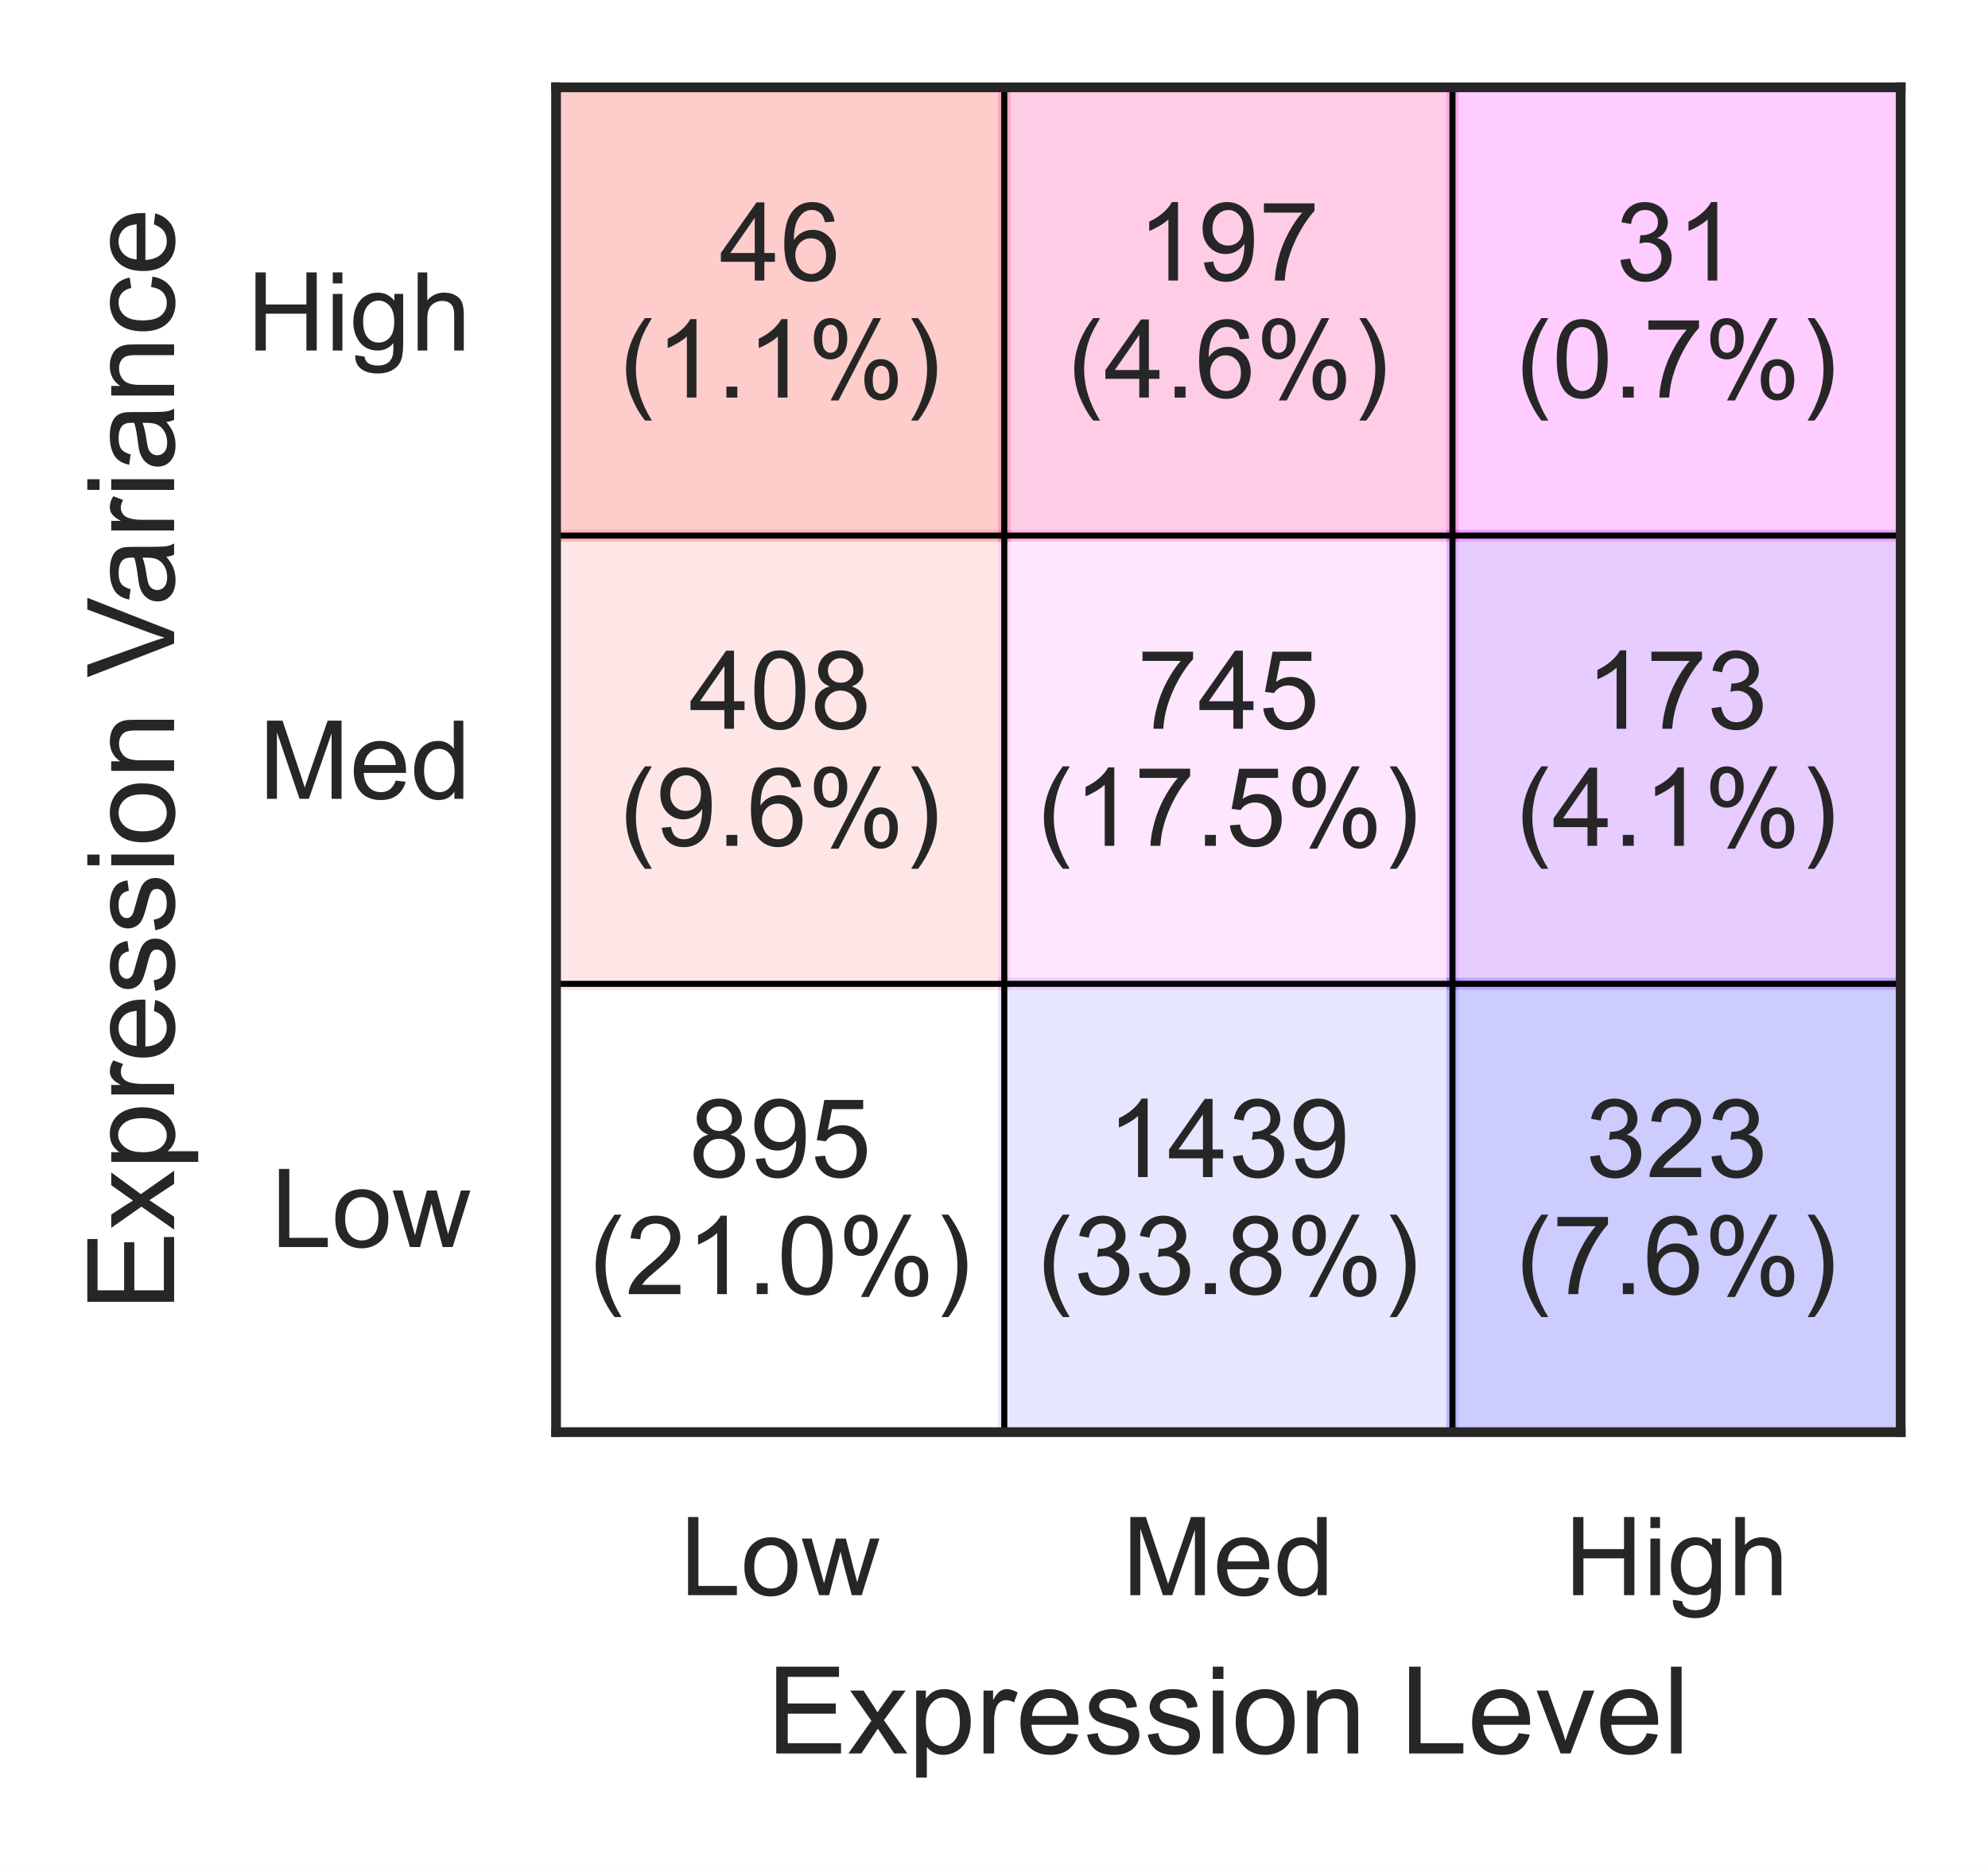
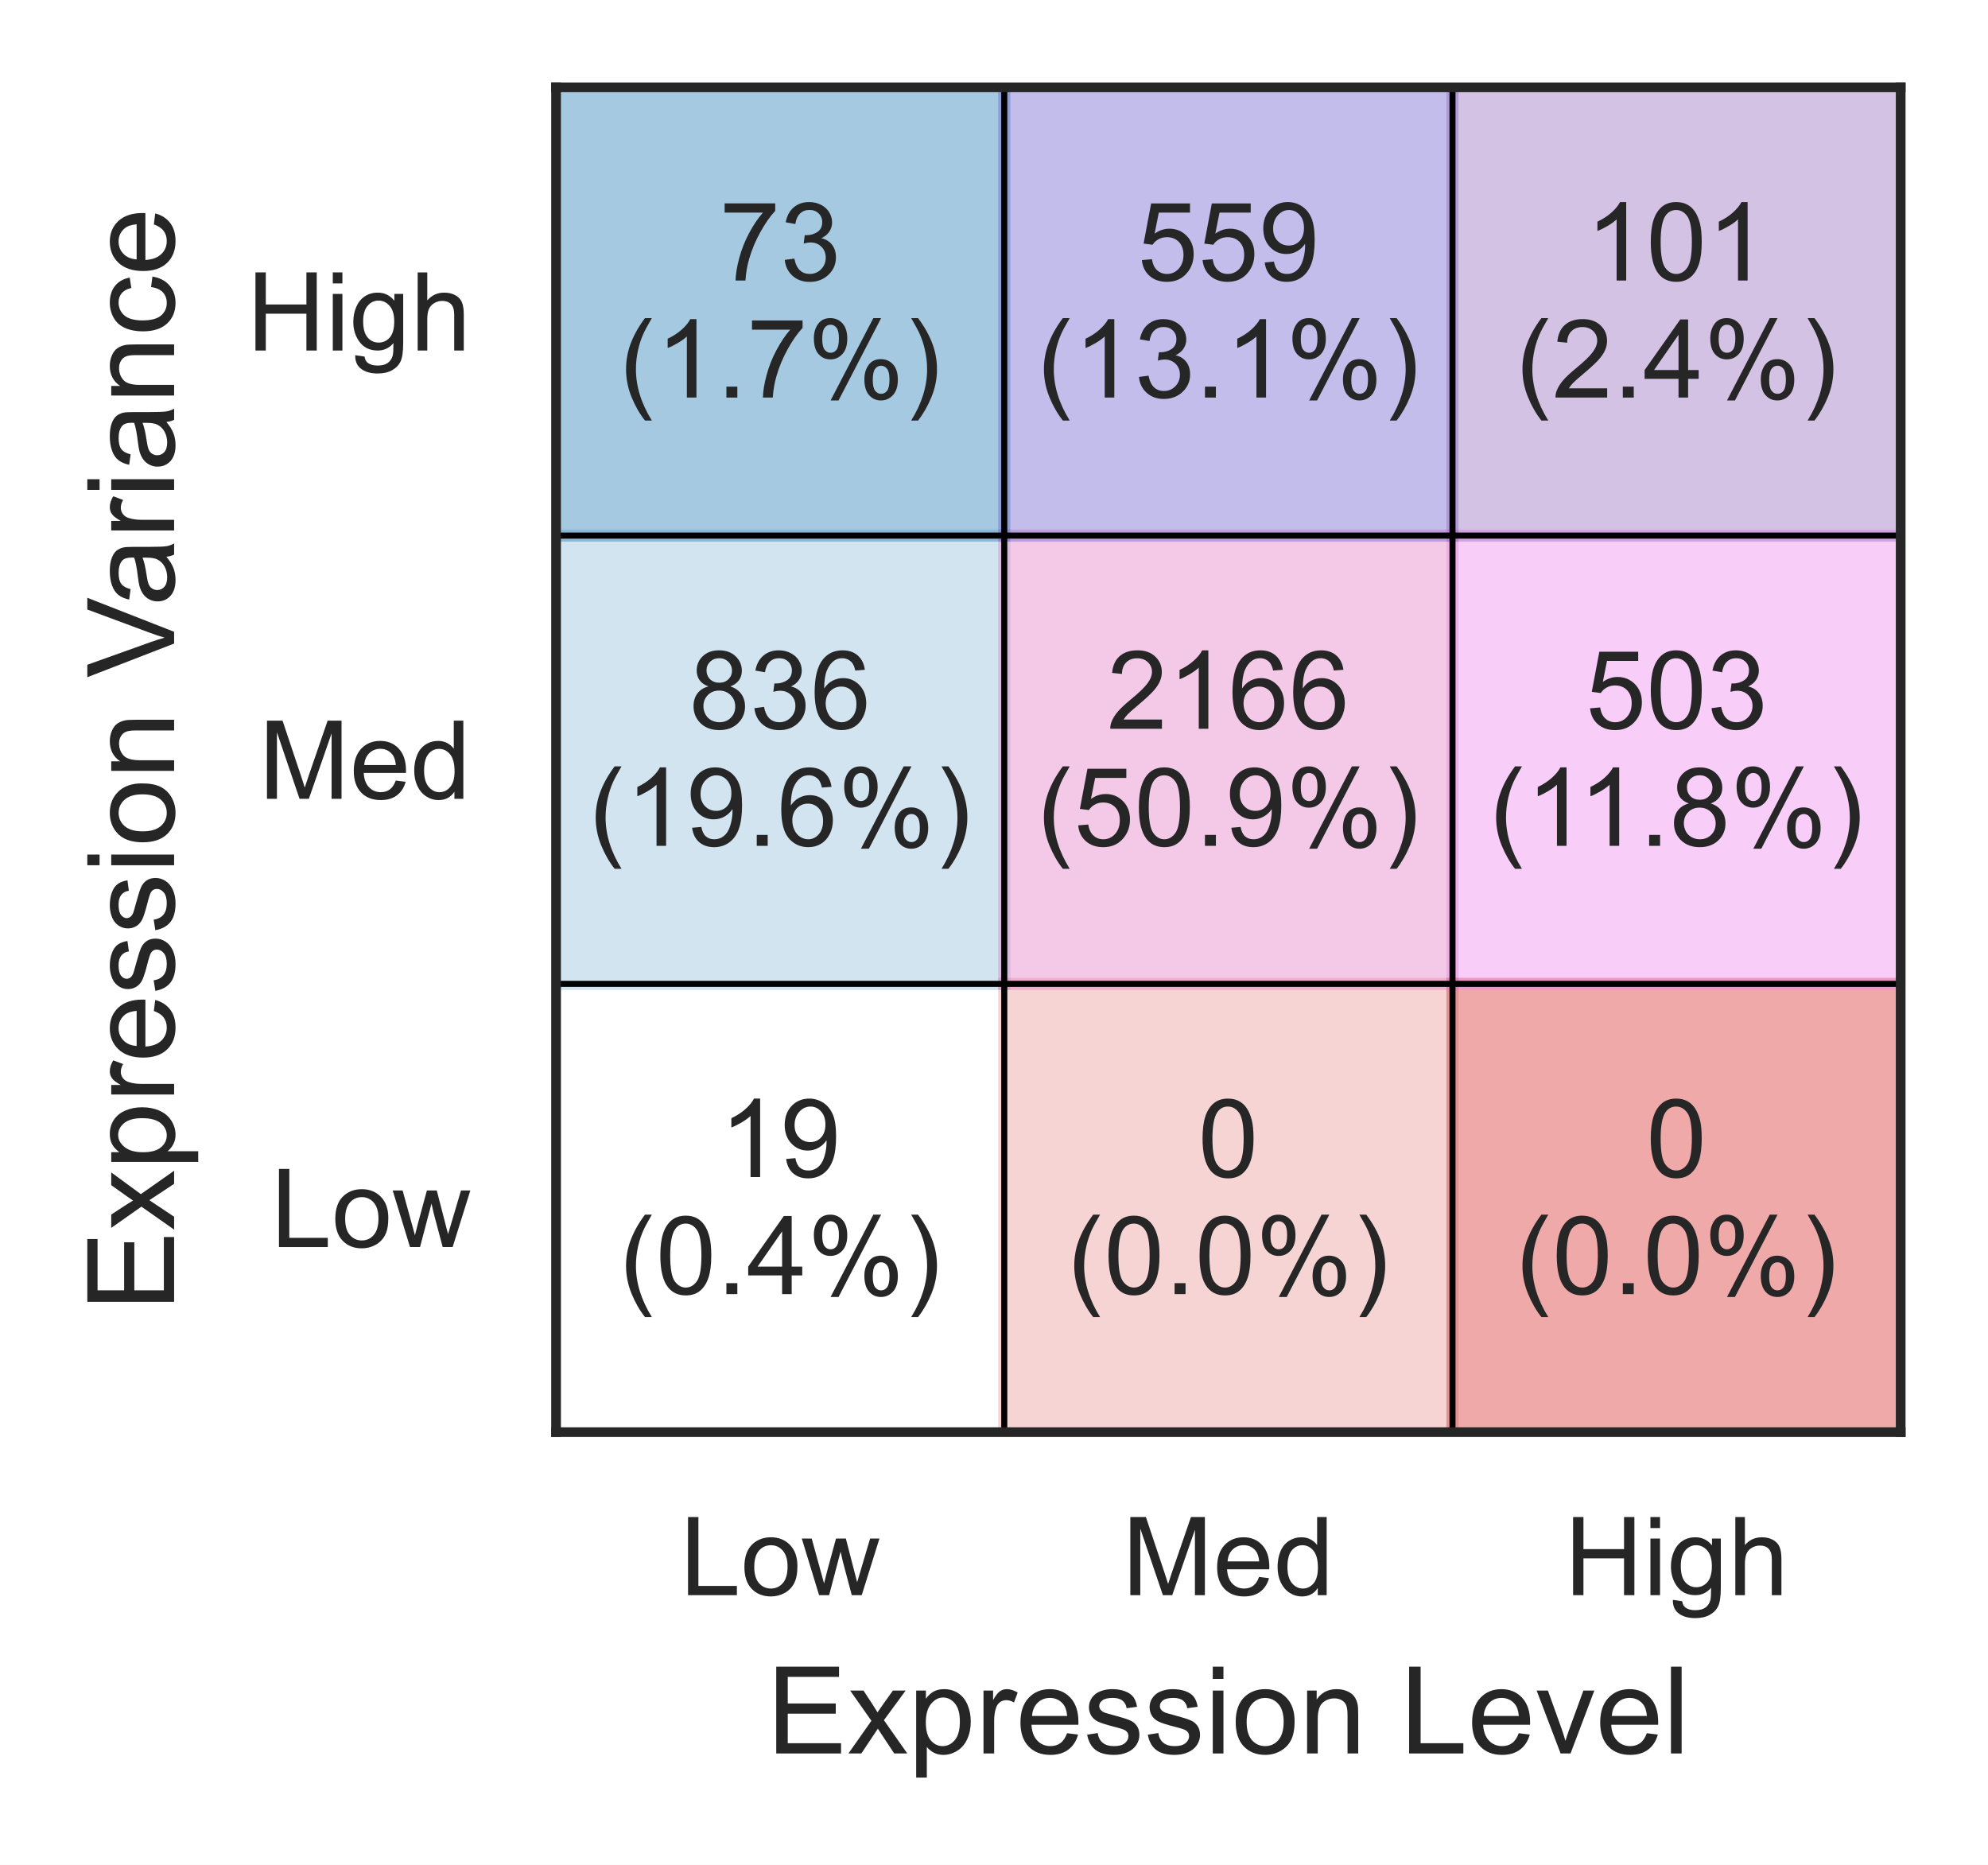
<svg xmlns="http://www.w3.org/2000/svg" xmlns:xlink="http://www.w3.org/1999/xlink" width="163.934pt" height="153.762pt" viewBox="0 0 163.934 153.762" version="1.1">
  <defs>
    <style type="text/css">*{stroke-linejoin: round; stroke-linecap: butt}</style>
  </defs>
  <g id="figure_1">
    <g id="patch_1">
      <path d="M 0 153.762  L 163.934 153.762  L 163.934 0  L 0 0  z " style="fill: #ffffff" />
    </g>
    <g id="axes_1">
      <g id="patch_2">
        <path d="M 45.854 118.08  L 156.734 118.08  L 156.734 7.2  L 45.854 7.2  z " style="fill: #ffffff" />
      </g>
      <g id="matplotlib.axis_1">
        <g id="xtick_1">
          <g id="text_1">
            <g style="fill: #262626" transform="translate(56.07969 131.522) scale(0.09 -0.09)">
              <defs>
                <path id="ArialMT-4c" d="M 469 0  L 469 4581  L 1075 4581  L 1075 541  L 3331 541  L 3331 0  L 469 0  z " transform="scale(0.015625)" />
                <path id="ArialMT-6f" d="M 213 1659  Q 213 2581 725 3025  Q 1153 3394 1769 3394  Q 2453 3394 2887 2945  Q 3322 2497 3322 1706  Q 3322 1066 3130 698  Q 2938 331 2570 128  Q 2203 -75 1769 -75  Q 1072 -75 642 372  Q 213 819 213 1659  z M 791 1659  Q 791 1022 1069 705  Q 1347 388 1769 388  Q 2188 388 2466 706  Q 2744 1025 2744 1678  Q 2744 2294 2464 2611  Q 2184 2928 1769 2928  Q 1347 2928 1069 2612  Q 791 2297 791 1659  z " transform="scale(0.015625)" />
                <path id="ArialMT-77" d="M 1034 0  L 19 3319  L 600 3319  L 1128 1403  L 1325 691  Q 1338 744 1497 1375  L 2025 3319  L 2603 3319  L 3100 1394  L 3266 759  L 3456 1400  L 4025 3319  L 4572 3319  L 3534 0  L 2950 0  L 2422 1988  L 2294 2553  L 1622 0  L 1034 0  z " transform="scale(0.015625)" />
              </defs>
              <use xlink:href="#ArialMT-4c" />
              <use xlink:href="#ArialMT-6f" x="55.615" />
              <use xlink:href="#ArialMT-77" x="111.23" />
            </g>
          </g>
        </g>
        <g id="xtick_2">
          <g id="text_2">
            <g style="fill: #262626" transform="translate(92.54117 131.522) scale(0.09 -0.09)">
              <defs>
                <path id="ArialMT-4d" d="M 475 0  L 475 4581  L 1388 4581  L 2472 1338  Q 2622 884 2691 659  Q 2769 909 2934 1394  L 4031 4581  L 4847 4581  L 4847 0  L 4263 0  L 4263 3834  L 2931 0  L 2384 0  L 1059 3900  L 1059 0  L 475 0  z " transform="scale(0.015625)" />
                <path id="ArialMT-65" d="M 2694 1069  L 3275 997  Q 3138 488 2766 206  Q 2394 -75 1816 -75  Q 1088 -75 661 373  Q 234 822 234 1631  Q 234 2469 665 2931  Q 1097 3394 1784 3394  Q 2450 3394 2872 2941  Q 3294 2488 3294 1666  Q 3294 1616 3291 1516  L 816 1516  Q 847 969 1125 678  Q 1403 388 1819 388  Q 2128 388 2347 550  Q 2566 713 2694 1069  z M 847 1978  L 2700 1978  Q 2663 2397 2488 2606  Q 2219 2931 1791 2931  Q 1403 2931 1139 2672  Q 875 2413 847 1978  z " transform="scale(0.015625)" />
                <path id="ArialMT-64" d="M 2575 0  L 2575 419  Q 2259 -75 1647 -75  Q 1250 -75 917 144  Q 584 363 401 755  Q 219 1147 219 1656  Q 219 2153 384 2558  Q 550 2963 881 3178  Q 1213 3394 1622 3394  Q 1922 3394 2156 3267  Q 2391 3141 2538 2938  L 2538 4581  L 3097 4581  L 3097 0  L 2575 0  z M 797 1656  Q 797 1019 1065 703  Q 1334 388 1700 388  Q 2069 388 2326 689  Q 2584 991 2584 1609  Q 2584 2291 2321 2609  Q 2059 2928 1675 2928  Q 1300 2928 1048 2622  Q 797 2316 797 1656  z " transform="scale(0.015625)" />
              </defs>
              <use xlink:href="#ArialMT-4d" />
              <use xlink:href="#ArialMT-65" x="83.301" />
              <use xlink:href="#ArialMT-64" x="138.916" />
            </g>
          </g>
        </g>
        <g id="xtick_3">
          <g id="text_3">
            <g style="fill: #262626" transform="translate(128.9998 131.522) scale(0.09 -0.09)">
              <defs>
                <path id="ArialMT-48" d="M 513 0  L 513 4581  L 1119 4581  L 1119 2700  L 3500 2700  L 3500 4581  L 4106 4581  L 4106 0  L 3500 0  L 3500 2159  L 1119 2159  L 1119 0  L 513 0  z " transform="scale(0.015625)" />
                <path id="ArialMT-69" d="M 425 3934  L 425 4581  L 988 4581  L 988 3934  L 425 3934  z M 425 0  L 425 3319  L 988 3319  L 988 0  L 425 0  z " transform="scale(0.015625)" />
                <path id="ArialMT-67" d="M 319 -275  L 866 -356  Q 900 -609 1056 -725  Q 1266 -881 1628 -881  Q 2019 -881 2231 -725  Q 2444 -569 2519 -288  Q 2563 -116 2559 434  Q 2191 0 1641 0  Q 956 0 581 494  Q 206 988 206 1678  Q 206 2153 378 2554  Q 550 2956 876 3175  Q 1203 3394 1644 3394  Q 2231 3394 2613 2919  L 2613 3319  L 3131 3319  L 3131 450  Q 3131 -325 2973 -648  Q 2816 -972 2473 -1159  Q 2131 -1347 1631 -1347  Q 1038 -1347 672 -1080  Q 306 -813 319 -275  z M 784 1719  Q 784 1066 1043 766  Q 1303 466 1694 466  Q 2081 466 2343 764  Q 2606 1063 2606 1700  Q 2606 2309 2336 2618  Q 2066 2928 1684 2928  Q 1309 2928 1046 2623  Q 784 2319 784 1719  z " transform="scale(0.015625)" />
                <path id="ArialMT-68" d="M 422 0  L 422 4581  L 984 4581  L 984 2938  Q 1378 3394 1978 3394  Q 2347 3394 2619 3248  Q 2891 3103 3008 2847  Q 3125 2591 3125 2103  L 3125 0  L 2563 0  L 2563 2103  Q 2563 2525 2380 2717  Q 2197 2909 1863 2909  Q 1613 2909 1392 2779  Q 1172 2650 1078 2428  Q 984 2206 984 1816  L 984 0  L 422 0  z " transform="scale(0.015625)" />
              </defs>
              <use xlink:href="#ArialMT-48" />
              <use xlink:href="#ArialMT-69" x="72.217" />
              <use xlink:href="#ArialMT-67" x="94.434" />
              <use xlink:href="#ArialMT-68" x="150.049" />
            </g>
          </g>
        </g>
        <g id="text_4">
          <g style="fill: #262626" transform="translate(63.22016 144.5741) scale(0.1 -0.1)">
            <defs>
              <path id="ArialMT-45" d="M 506 0  L 506 4581  L 3819 4581  L 3819 4041  L 1113 4041  L 1113 2638  L 3647 2638  L 3647 2100  L 1113 2100  L 1113 541  L 3925 541  L 3925 0  L 506 0  z " transform="scale(0.015625)" />
              <path id="ArialMT-78" d="M 47 0  L 1259 1725  L 138 3319  L 841 3319  L 1350 2541  Q 1494 2319 1581 2169  Q 1719 2375 1834 2534  L 2394 3319  L 3066 3319  L 1919 1756  L 3153 0  L 2463 0  L 1781 1031  L 1600 1309  L 728 0  L 47 0  z " transform="scale(0.015625)" />
              <path id="ArialMT-70" d="M 422 -1272  L 422 3319  L 934 3319  L 934 2888  Q 1116 3141 1344 3267  Q 1572 3394 1897 3394  Q 2322 3394 2647 3175  Q 2972 2956 3137 2557  Q 3303 2159 3303 1684  Q 3303 1175 3120 767  Q 2938 359 2589 142  Q 2241 -75 1856 -75  Q 1575 -75 1351 44  Q 1128 163 984 344  L 984 -1272  L 422 -1272  z M 931 1641  Q 931 1000 1190 694  Q 1450 388 1819 388  Q 2194 388 2461 705  Q 2728 1022 2728 1688  Q 2728 2322 2467 2637  Q 2206 2953 1844 2953  Q 1484 2953 1207 2617  Q 931 2281 931 1641  z " transform="scale(0.015625)" />
              <path id="ArialMT-72" d="M 416 0  L 416 3319  L 922 3319  L 922 2816  Q 1116 3169 1280 3281  Q 1444 3394 1641 3394  Q 1925 3394 2219 3213  L 2025 2691  Q 1819 2813 1613 2813  Q 1428 2813 1281 2702  Q 1134 2591 1072 2394  Q 978 2094 978 1738  L 978 0  L 416 0  z " transform="scale(0.015625)" />
              <path id="ArialMT-73" d="M 197 991  L 753 1078  Q 800 744 1014 566  Q 1228 388 1613 388  Q 2000 388 2187 545  Q 2375 703 2375 916  Q 2375 1106 2209 1216  Q 2094 1291 1634 1406  Q 1016 1563 777 1677  Q 538 1791 414 1992  Q 291 2194 291 2438  Q 291 2659 392 2848  Q 494 3038 669 3163  Q 800 3259 1026 3326  Q 1253 3394 1513 3394  Q 1903 3394 2198 3281  Q 2494 3169 2634 2976  Q 2775 2784 2828 2463  L 2278 2388  Q 2241 2644 2061 2787  Q 1881 2931 1553 2931  Q 1166 2931 1000 2803  Q 834 2675 834 2503  Q 834 2394 903 2306  Q 972 2216 1119 2156  Q 1203 2125 1616 2013  Q 2213 1853 2448 1751  Q 2684 1650 2818 1456  Q 2953 1263 2953 975  Q 2953 694 2789 445  Q 2625 197 2315 61  Q 2006 -75 1616 -75  Q 969 -75 630 194  Q 291 463 197 991  z " transform="scale(0.015625)" />
              <path id="ArialMT-6e" d="M 422 0  L 422 3319  L 928 3319  L 928 2847  Q 1294 3394 1984 3394  Q 2284 3394 2536 3286  Q 2788 3178 2913 3003  Q 3038 2828 3088 2588  Q 3119 2431 3119 2041  L 3119 0  L 2556 0  L 2556 2019  Q 2556 2363 2490 2533  Q 2425 2703 2258 2804  Q 2091 2906 1866 2906  Q 1506 2906 1245 2678  Q 984 2450 984 1813  L 984 0  L 422 0  z " transform="scale(0.015625)" />
              <path id="ArialMT-20" transform="scale(0.015625)" />
              <path id="ArialMT-76" d="M 1344 0  L 81 3319  L 675 3319  L 1388 1331  Q 1503 1009 1600 663  Q 1675 925 1809 1294  L 2547 3319  L 3125 3319  L 1869 0  L 1344 0  z " transform="scale(0.015625)" />
              <path id="ArialMT-6c" d="M 409 0  L 409 4581  L 972 4581  L 972 0  L 409 0  z " transform="scale(0.015625)" />
            </defs>
            <use xlink:href="#ArialMT-45" />
            <use xlink:href="#ArialMT-78" x="66.699" />
            <use xlink:href="#ArialMT-70" x="116.699" />
            <use xlink:href="#ArialMT-72" x="172.314" />
            <use xlink:href="#ArialMT-65" x="205.615" />
            <use xlink:href="#ArialMT-73" x="261.23" />
            <use xlink:href="#ArialMT-73" x="311.23" />
            <use xlink:href="#ArialMT-69" x="361.23" />
            <use xlink:href="#ArialMT-6f" x="383.447" />
            <use xlink:href="#ArialMT-6e" x="439.062" />
            <use xlink:href="#ArialMT-20" x="494.678" />
            <use xlink:href="#ArialMT-4c" x="522.461" />
            <use xlink:href="#ArialMT-65" x="578.076" />
            <use xlink:href="#ArialMT-76" x="633.691" />
            <use xlink:href="#ArialMT-65" x="683.691" />
            <use xlink:href="#ArialMT-6c" x="739.307" />
          </g>
        </g>
      </g>
      <g id="matplotlib.axis_2">
        <g id="ytick_1">
          <g id="text_5">
            <g style="fill: #262626" transform="translate(22.345 102.821) scale(0.09 -0.09)">
              <use xlink:href="#ArialMT-4c" />
              <use xlink:href="#ArialMT-6f" x="55.615" />
              <use xlink:href="#ArialMT-77" x="111.23" />
            </g>
          </g>
        </g>
        <g id="ytick_2">
          <g id="text_6">
            <g style="fill: #262626" transform="translate(21.34797 65.86102) scale(0.09 -0.09)">
              <use xlink:href="#ArialMT-4d" />
              <use xlink:href="#ArialMT-65" x="83.301" />
              <use xlink:href="#ArialMT-64" x="138.916" />
            </g>
          </g>
        </g>
        <g id="ytick_3">
          <g id="text_7">
            <g style="fill: #262626" transform="translate(20.34531 28.90102) scale(0.09 -0.09)">
              <use xlink:href="#ArialMT-48" />
              <use xlink:href="#ArialMT-69" x="72.217" />
              <use xlink:href="#ArialMT-67" x="94.434" />
              <use xlink:href="#ArialMT-68" x="150.049" />
            </g>
          </g>
        </g>
        <g id="text_8">
          <g style="fill: #262626" transform="translate(14.35781 108.1259) rotate(-90) scale(0.1 -0.1)">
            <defs>
              <path id="ArialMT-56" d="M 1803 0  L 28 4581  L 684 4581  L 1875 1253  Q 2019 853 2116 503  Q 2222 878 2363 1253  L 3600 4581  L 4219 4581  L 2425 0  L 1803 0  z " transform="scale(0.015625)" />
              <path id="ArialMT-61" d="M 2588 409  Q 2275 144 1986 34  Q 1697 -75 1366 -75  Q 819 -75 525 192  Q 231 459 231 875  Q 231 1119 342 1320  Q 453 1522 633 1644  Q 813 1766 1038 1828  Q 1203 1872 1538 1913  Q 2219 1994 2541 2106  Q 2544 2222 2544 2253  Q 2544 2597 2384 2738  Q 2169 2928 1744 2928  Q 1347 2928 1158 2789  Q 969 2650 878 2297  L 328 2372  Q 403 2725 575 2942  Q 747 3159 1072 3276  Q 1397 3394 1825 3394  Q 2250 3394 2515 3294  Q 2781 3194 2906 3042  Q 3031 2891 3081 2659  Q 3109 2516 3109 2141  L 3109 1391  Q 3109 606 3145 398  Q 3181 191 3288 0  L 2700 0  Q 2613 175 2588 409  z M 2541 1666  Q 2234 1541 1622 1453  Q 1275 1403 1131 1340  Q 988 1278 909 1158  Q 831 1038 831 891  Q 831 666 1001 516  Q 1172 366 1500 366  Q 1825 366 2078 508  Q 2331 650 2450 897  Q 2541 1088 2541 1459  L 2541 1666  z " transform="scale(0.015625)" />
              <path id="ArialMT-63" d="M 2588 1216  L 3141 1144  Q 3050 572 2676 248  Q 2303 -75 1759 -75  Q 1078 -75 664 370  Q 250 816 250 1647  Q 250 2184 428 2587  Q 606 2991 970 3192  Q 1334 3394 1763 3394  Q 2303 3394 2647 3120  Q 2991 2847 3088 2344  L 2541 2259  Q 2463 2594 2264 2762  Q 2066 2931 1784 2931  Q 1359 2931 1093 2626  Q 828 2322 828 1663  Q 828 994 1084 691  Q 1341 388 1753 388  Q 2084 388 2306 591  Q 2528 794 2588 1216  z " transform="scale(0.015625)" />
            </defs>
            <use xlink:href="#ArialMT-45" />
            <use xlink:href="#ArialMT-78" x="66.699" />
            <use xlink:href="#ArialMT-70" x="116.699" />
            <use xlink:href="#ArialMT-72" x="172.314" />
            <use xlink:href="#ArialMT-65" x="205.615" />
            <use xlink:href="#ArialMT-73" x="261.23" />
            <use xlink:href="#ArialMT-73" x="311.23" />
            <use xlink:href="#ArialMT-69" x="361.23" />
            <use xlink:href="#ArialMT-6f" x="383.447" />
            <use xlink:href="#ArialMT-6e" x="439.062" />
            <use xlink:href="#ArialMT-20" x="494.678" />
            <use xlink:href="#ArialMT-56" x="522.461" />
            <use xlink:href="#ArialMT-61" x="581.785" />
            <use xlink:href="#ArialMT-72" x="637.4" />
            <use xlink:href="#ArialMT-69" x="670.701" />
            <use xlink:href="#ArialMT-61" x="692.918" />
            <use xlink:href="#ArialMT-6e" x="748.533" />
            <use xlink:href="#ArialMT-63" x="804.148" />
            <use xlink:href="#ArialMT-65" x="854.148" />
          </g>
        </g>
      </g>
      <g id="patch_3">
-         <path d="M 45.854 81.12  L 82.814 81.12  L 82.814 44.16  L 45.854 44.16  z " clip-path="url(#p7892177312)" style="fill: #ff0000; opacity: 0.1; stroke: #ff0000; stroke-linejoin: miter" />
+         <path d="M 45.854 81.12  L 82.814 81.12  L 82.814 44.16  L 45.854 44.16  z " clip-path="url(#p95f33ae2de)" style="fill: #1f77b4; opacity: 0.2; stroke: #1f77b4; stroke-linejoin: miter" />
      </g>
      <g id="patch_4">
-         <path d="M 45.854 44.16  L 82.814 44.16  L 82.814 7.2  L 45.854 7.2  z " clip-path="url(#p7892177312)" style="fill: #ff0000; opacity: 0.2; stroke: #ff0000; stroke-linejoin: miter" />
+         <path d="M 45.854 44.16  L 82.814 44.16  L 82.814 7.2  L 45.854 7.2  z " clip-path="url(#p95f33ae2de)" style="fill: #1f77b4; opacity: 0.4; stroke: #1f77b4; stroke-linejoin: miter" />
      </g>
      <g id="patch_5">
-         <path d="M 82.814 118.08  L 119.774 118.08  L 119.774 81.12  L 82.814 81.12  z " clip-path="url(#p7892177312)" style="fill: #0000ff; opacity: 0.1; stroke: #0000ff; stroke-linejoin: miter" />
+         <path d="M 82.814 118.08  L 119.774 118.08  L 119.774 81.12  L 82.814 81.12  z " clip-path="url(#p95f33ae2de)" style="fill: #d62728; opacity: 0.2; stroke: #d62728; stroke-linejoin: miter" />
      </g>
      <g id="patch_6">
-         <path d="M 82.814 81.12  L 119.774 81.12  L 119.774 44.16  L 82.814 44.16  z " clip-path="url(#p7892177312)" style="fill: #ff00ff; opacity: 0.1; stroke: #ff00ff; stroke-linejoin: miter" />
+         <path d="M 82.814 81.12  L 119.774 81.12  L 119.774 44.16  L 82.814 44.16  z " clip-path="url(#p95f33ae2de)" style="fill: #e377c2; opacity: 0.4; stroke: #e377c2; stroke-linejoin: miter" />
      </g>
      <g id="patch_7">
-         <path d="M 82.814 44.16  L 119.774 44.16  L 119.774 7.2  L 82.814 7.2  z " clip-path="url(#p7892177312)" style="fill: #ff0080; opacity: 0.2; stroke: #ff0080; stroke-linejoin: miter" />
+         <path d="M 82.814 44.16  L 119.774 44.16  L 119.774 7.2  L 82.814 7.2  z " clip-path="url(#p95f33ae2de)" style="fill: #6a5acd; opacity: 0.4; stroke: #6a5acd; stroke-linejoin: miter" />
      </g>
      <g id="patch_8">
-         <path d="M 119.774 118.08  L 156.734 118.08  L 156.734 81.12  L 119.774 81.12  z " clip-path="url(#p7892177312)" style="fill: #0000ff; opacity: 0.2; stroke: #0000ff; stroke-linejoin: miter" />
+         <path d="M 119.774 118.08  L 156.734 118.08  L 156.734 81.12  L 119.774 81.12  z " clip-path="url(#p95f33ae2de)" style="fill: #d62728; opacity: 0.4; stroke: #d62728; stroke-linejoin: miter" />
      </g>
      <g id="patch_9">
-         <path d="M 119.774 81.12  L 156.734 81.12  L 156.734 44.16  L 119.774 44.16  z " clip-path="url(#p7892177312)" style="fill: #8000ff; opacity: 0.2; stroke: #8000ff; stroke-linejoin: miter" />
+         <path d="M 119.774 81.12  L 156.734 81.12  L 156.734 44.16  L 119.774 44.16  z " clip-path="url(#p95f33ae2de)" style="fill: #ee82ee; opacity: 0.4; stroke: #ee82ee; stroke-linejoin: miter" />
      </g>
      <g id="patch_10">
-         <path d="M 119.774 44.16  L 156.734 44.16  L 156.734 7.2  L 119.774 7.2  z " clip-path="url(#p7892177312)" style="fill: #ff00ff; opacity: 0.2; stroke: #ff00ff; stroke-linejoin: miter" />
+         <path d="M 119.774 44.16  L 156.734 44.16  L 156.734 7.2  L 119.774 7.2  z " clip-path="url(#p95f33ae2de)" style="fill: #9467bd; opacity: 0.4; stroke: #9467bd; stroke-linejoin: miter" />
      </g>
      <g id="line2d_1">
-         <path d="M 45.854 81.12  L 156.734 81.12  " clip-path="url(#p7892177312)" style="fill: none; stroke: #000000; stroke-width: 0.5; stroke-linecap: round" />
+         <path d="M 45.854 81.12  L 156.734 81.12  " clip-path="url(#p95f33ae2de)" style="fill: none; stroke: #000000; stroke-width: 0.5; stroke-linecap: round" />
      </g>
      <g id="line2d_2">
-         <path d="M 82.814 118.08  L 82.814 7.2  " clip-path="url(#p7892177312)" style="fill: none; stroke: #000000; stroke-width: 0.5; stroke-linecap: round" />
+         <path d="M 82.814 118.08  L 82.814 7.2  " clip-path="url(#p95f33ae2de)" style="fill: none; stroke: #000000; stroke-width: 0.5; stroke-linecap: round" />
      </g>
      <g id="line2d_3">
-         <path d="M 45.854 44.16  L 156.734 44.16  " clip-path="url(#p7892177312)" style="fill: none; stroke: #000000; stroke-width: 0.5; stroke-linecap: round" />
+         <path d="M 45.854 44.16  L 156.734 44.16  " clip-path="url(#p95f33ae2de)" style="fill: none; stroke: #000000; stroke-width: 0.5; stroke-linecap: round" />
      </g>
      <g id="line2d_4">
-         <path d="M 119.774 118.08  L 119.774 7.2  " clip-path="url(#p7892177312)" style="fill: none; stroke: #000000; stroke-width: 0.5; stroke-linecap: round" />
+         <path d="M 119.774 118.08  L 119.774 7.2  " clip-path="url(#p95f33ae2de)" style="fill: none; stroke: #000000; stroke-width: 0.5; stroke-linecap: round" />
      </g>
      <g id="patch_11">
        <path d="M 45.854 118.08  L 45.854 7.2  " style="fill: none; stroke: #262626; stroke-width: 0.8; stroke-linejoin: miter; stroke-linecap: square" />
      </g>
      <g id="patch_12">
        <path d="M 156.734 118.08  L 156.734 7.2  " style="fill: none; stroke: #262626; stroke-width: 0.8; stroke-linejoin: miter; stroke-linecap: square" />
      </g>
      <g id="patch_13">
        <path d="M 45.854 118.08  L 156.734 118.08  " style="fill: none; stroke: #262626; stroke-width: 0.8; stroke-linejoin: miter; stroke-linecap: square" />
      </g>
      <g id="patch_14">
        <path d="M 45.854 7.2  L 156.734 7.2  " style="fill: none; stroke: #262626; stroke-width: 0.8; stroke-linejoin: miter; stroke-linecap: square" />
      </g>
      <g id="text_9">
-         <g style="fill: #262626" transform="translate(56.82711 97.0485) scale(0.09 -0.09)">
-           <defs>
-             <path id="ArialMT-38" d="M 1131 2484  Q 781 2613 612 2850  Q 444 3088 444 3419  Q 444 3919 803 4259  Q 1163 4600 1759 4600  Q 2359 4600 2725 4251  Q 3091 3903 3091 3403  Q 3091 3084 2923 2848  Q 2756 2613 2416 2484  Q 2838 2347 3058 2040  Q 3278 1734 3278 1309  Q 3278 722 2862 322  Q 2447 -78 1769 -78  Q 1091 -78 675 323  Q 259 725 259 1325  Q 259 1772 486 2073  Q 713 2375 1131 2484  z M 1019 3438  Q 1019 3113 1228 2906  Q 1438 2700 1772 2700  Q 2097 2700 2305 2904  Q 2513 3109 2513 3406  Q 2513 3716 2298 3927  Q 2084 4138 1766 4138  Q 1444 4138 1231 3931  Q 1019 3725 1019 3438  z M 838 1322  Q 838 1081 952 856  Q 1066 631 1291 507  Q 1516 384 1775 384  Q 2178 384 2440 643  Q 2703 903 2703 1303  Q 2703 1709 2433 1975  Q 2163 2241 1756 2241  Q 1359 2241 1098 1978  Q 838 1716 838 1322  z " transform="scale(0.015625)" />
+         <g style="fill: #262626" transform="translate(59.32953 97.0485) scale(0.09 -0.09)">
+           <defs>
+             <path id="ArialMT-31" d="M 2384 0  L 1822 0  L 1822 3584  Q 1619 3391 1289 3197  Q 959 3003 697 2906  L 697 3450  Q 1169 3672 1522 3987  Q 1875 4303 2022 4600  L 2384 4600  L 2384 0  z " transform="scale(0.015625)" />
            <path id="ArialMT-39" d="M 350 1059  L 891 1109  Q 959 728 1153 556  Q 1347 384 1650 384  Q 1909 384 2104 503  Q 2300 622 2425 820  Q 2550 1019 2634 1356  Q 2719 1694 2719 2044  Q 2719 2081 2716 2156  Q 2547 1888 2255 1720  Q 1963 1553 1622 1553  Q 1053 1553 659 1965  Q 266 2378 266 3053  Q 266 3750 677 4175  Q 1088 4600 1706 4600  Q 2153 4600 2523 4359  Q 2894 4119 3086 3673  Q 3278 3228 3278 2384  Q 3278 1506 3087 986  Q 2897 466 2520 194  Q 2144 -78 1638 -78  Q 1100 -78 759 220  Q 419 519 350 1059  z M 2653 3081  Q 2653 3566 2395 3850  Q 2138 4134 1775 4134  Q 1400 4134 1122 3828  Q 844 3522 844 3034  Q 844 2597 1108 2323  Q 1372 2050 1759 2050  Q 2150 2050 2401 2323  Q 2653 2597 2653 3081  z " transform="scale(0.015625)" />
-             <path id="ArialMT-35" d="M 266 1200  L 856 1250  Q 922 819 1161 601  Q 1400 384 1738 384  Q 2144 384 2425 690  Q 2706 997 2706 1503  Q 2706 1984 2436 2262  Q 2166 2541 1728 2541  Q 1456 2541 1237 2417  Q 1019 2294 894 2097  L 366 2166  L 809 4519  L 3088 4519  L 3088 3981  L 1259 3981  L 1013 2750  Q 1425 3038 1878 3038  Q 2478 3038 2890 2622  Q 3303 2206 3303 1553  Q 3303 931 2941 478  Q 2500 -78 1738 -78  Q 1113 -78 717 272  Q 322 622 266 1200  z " transform="scale(0.015625)" />
-           </defs>
-           <use xlink:href="#ArialMT-38" />
+           </defs>
+           <use xlink:href="#ArialMT-31" />
          <use xlink:href="#ArialMT-39" x="55.615" />
-           <use xlink:href="#ArialMT-35" x="111.23" />
-         </g>
-         <g style="fill: #262626" transform="translate(48.57875 106.6993) scale(0.09 -0.09)">
+         </g>
+         <g style="fill: #262626" transform="translate(51.08117 106.6993) scale(0.09 -0.09)">
          <defs>
            <path id="ArialMT-28" d="M 1497 -1347  Q 1031 -759 709 28  Q 388 816 388 1659  Q 388 2403 628 3084  Q 909 3875 1497 4659  L 1900 4659  Q 1522 4009 1400 3731  Q 1209 3300 1100 2831  Q 966 2247 966 1656  Q 966 153 1900 -1347  L 1497 -1347  z " transform="scale(0.015625)" />
-             <path id="ArialMT-32" d="M 3222 541  L 3222 0  L 194 0  Q 188 203 259 391  Q 375 700 629 1000  Q 884 1300 1366 1694  Q 2113 2306 2375 2664  Q 2638 3022 2638 3341  Q 2638 3675 2398 3904  Q 2159 4134 1775 4134  Q 1369 4134 1125 3890  Q 881 3647 878 3216  L 300 3275  Q 359 3922 746 4261  Q 1134 4600 1788 4600  Q 2447 4600 2831 4234  Q 3216 3869 3216 3328  Q 3216 3053 3103 2787  Q 2991 2522 2730 2228  Q 2469 1934 1863 1422  Q 1356 997 1212 845  Q 1069 694 975 541  L 3222 541  z " transform="scale(0.015625)" />
-             <path id="ArialMT-31" d="M 2384 0  L 1822 0  L 1822 3584  Q 1619 3391 1289 3197  Q 959 3003 697 2906  L 697 3450  Q 1169 3672 1522 3987  Q 1875 4303 2022 4600  L 2384 4600  L 2384 0  z " transform="scale(0.015625)" />
+             <path id="ArialMT-30" d="M 266 2259  Q 266 3072 433 3567  Q 600 4063 929 4331  Q 1259 4600 1759 4600  Q 2128 4600 2406 4451  Q 2684 4303 2865 4023  Q 3047 3744 3150 3342  Q 3253 2941 3253 2259  Q 3253 1453 3087 958  Q 2922 463 2592 192  Q 2263 -78 1759 -78  Q 1097 -78 719 397  Q 266 969 266 2259  z M 844 2259  Q 844 1131 1108 757  Q 1372 384 1759 384  Q 2147 384 2411 759  Q 2675 1134 2675 2259  Q 2675 3391 2411 3762  Q 2147 4134 1753 4134  Q 1366 4134 1134 3806  Q 844 3388 844 2259  z " transform="scale(0.015625)" />
            <path id="ArialMT-2e" d="M 581 0  L 581 641  L 1222 641  L 1222 0  L 581 0  z " transform="scale(0.015625)" />
-             <path id="ArialMT-30" d="M 266 2259  Q 266 3072 433 3567  Q 600 4063 929 4331  Q 1259 4600 1759 4600  Q 2128 4600 2406 4451  Q 2684 4303 2865 4023  Q 3047 3744 3150 3342  Q 3253 2941 3253 2259  Q 3253 1453 3087 958  Q 2922 463 2592 192  Q 2263 -78 1759 -78  Q 1097 -78 719 397  Q 266 969 266 2259  z M 844 2259  Q 844 1131 1108 757  Q 1372 384 1759 384  Q 2147 384 2411 759  Q 2675 1134 2675 2259  Q 2675 3391 2411 3762  Q 2147 4134 1753 4134  Q 1366 4134 1134 3806  Q 844 3388 844 2259  z " transform="scale(0.015625)" />
+             <path id="ArialMT-34" d="M 2069 0  L 2069 1097  L 81 1097  L 81 1613  L 2172 4581  L 2631 4581  L 2631 1613  L 3250 1613  L 3250 1097  L 2631 1097  L 2631 0  L 2069 0  z M 2069 1613  L 2069 3678  L 634 1613  L 2069 1613  z " transform="scale(0.015625)" />
            <path id="ArialMT-25" d="M 372 3481  Q 372 3972 619 4315  Q 866 4659 1334 4659  Q 1766 4659 2048 4351  Q 2331 4044 2331 3447  Q 2331 2866 2045 2552  Q 1759 2238 1341 2238  Q 925 2238 648 2547  Q 372 2856 372 3481  z M 1350 4272  Q 1141 4272 1002 4090  Q 863 3909 863 3425  Q 863 2984 1003 2804  Q 1144 2625 1350 2625  Q 1563 2625 1702 2806  Q 1841 2988 1841 3469  Q 1841 3913 1700 4092  Q 1559 4272 1350 4272  z M 1353 -169  L 3859 4659  L 4316 4659  L 1819 -169  L 1353 -169  z M 3334 1075  Q 3334 1569 3581 1911  Q 3828 2253 4300 2253  Q 4731 2253 5014 1945  Q 5297 1638 5297 1041  Q 5297 459 5011 145  Q 4725 -169 4303 -169  Q 3888 -169 3611 142  Q 3334 453 3334 1075  z M 4316 1866  Q 4103 1866 3964 1684  Q 3825 1503 3825 1019  Q 3825 581 3965 400  Q 4106 219 4313 219  Q 4528 219 4667 400  Q 4806 581 4806 1063  Q 4806 1506 4665 1686  Q 4525 1866 4316 1866  z " transform="scale(0.015625)" />
            <path id="ArialMT-29" d="M 791 -1347  L 388 -1347  Q 1322 153 1322 1656  Q 1322 2244 1188 2822  Q 1081 3291 891 3722  Q 769 4003 388 4659  L 791 4659  Q 1378 3875 1659 3084  Q 1900 2403 1900 1659  Q 1900 816 1576 28  Q 1253 -759 791 -1347  z " transform="scale(0.015625)" />
          </defs>
          <use xlink:href="#ArialMT-28" />
-           <use xlink:href="#ArialMT-32" x="33.301" />
-           <use xlink:href="#ArialMT-31" x="88.916" />
+           <use xlink:href="#ArialMT-30" x="33.301" />
+           <use xlink:href="#ArialMT-2e" x="88.916" />
+           <use xlink:href="#ArialMT-34" x="116.699" />
+           <use xlink:href="#ArialMT-25" x="172.314" />
+           <use xlink:href="#ArialMT-29" x="261.23" />
+         </g>
+       </g>
+       <g id="text_10">
+         <g style="fill: #262626" transform="translate(56.82711 60.0885) scale(0.09 -0.09)">
+           <defs>
+             <path id="ArialMT-38" d="M 1131 2484  Q 781 2613 612 2850  Q 444 3088 444 3419  Q 444 3919 803 4259  Q 1163 4600 1759 4600  Q 2359 4600 2725 4251  Q 3091 3903 3091 3403  Q 3091 3084 2923 2848  Q 2756 2613 2416 2484  Q 2838 2347 3058 2040  Q 3278 1734 3278 1309  Q 3278 722 2862 322  Q 2447 -78 1769 -78  Q 1091 -78 675 323  Q 259 725 259 1325  Q 259 1772 486 2073  Q 713 2375 1131 2484  z M 1019 3438  Q 1019 3113 1228 2906  Q 1438 2700 1772 2700  Q 2097 2700 2305 2904  Q 2513 3109 2513 3406  Q 2513 3716 2298 3927  Q 2084 4138 1766 4138  Q 1444 4138 1231 3931  Q 1019 3725 1019 3438  z M 838 1322  Q 838 1081 952 856  Q 1066 631 1291 507  Q 1516 384 1775 384  Q 2178 384 2440 643  Q 2703 903 2703 1303  Q 2703 1709 2433 1975  Q 2163 2241 1756 2241  Q 1359 2241 1098 1978  Q 838 1716 838 1322  z " transform="scale(0.015625)" />
+             <path id="ArialMT-33" d="M 269 1209  L 831 1284  Q 928 806 1161 595  Q 1394 384 1728 384  Q 2125 384 2398 659  Q 2672 934 2672 1341  Q 2672 1728 2419 1979  Q 2166 2231 1775 2231  Q 1616 2231 1378 2169  L 1441 2663  Q 1497 2656 1531 2656  Q 1891 2656 2178 2843  Q 2466 3031 2466 3422  Q 2466 3731 2256 3934  Q 2047 4138 1716 4138  Q 1388 4138 1169 3931  Q 950 3725 888 3313  L 325 3413  Q 428 3978 793 4289  Q 1159 4600 1703 4600  Q 2078 4600 2393 4439  Q 2709 4278 2876 4000  Q 3044 3722 3044 3409  Q 3044 3113 2884 2869  Q 2725 2625 2413 2481  Q 2819 2388 3044 2092  Q 3269 1797 3269 1353  Q 3269 753 2831 336  Q 2394 -81 1725 -81  Q 1122 -81 723 278  Q 325 638 269 1209  z " transform="scale(0.015625)" />
+             <path id="ArialMT-36" d="M 3184 3459  L 2625 3416  Q 2550 3747 2413 3897  Q 2184 4138 1850 4138  Q 1581 4138 1378 3988  Q 1113 3794 959 3422  Q 806 3050 800 2363  Q 1003 2672 1297 2822  Q 1591 2972 1913 2972  Q 2475 2972 2870 2558  Q 3266 2144 3266 1488  Q 3266 1056 3080 686  Q 2894 316 2569 119  Q 2244 -78 1831 -78  Q 1128 -78 684 439  Q 241 956 241 2144  Q 241 3472 731 4075  Q 1159 4600 1884 4600  Q 2425 4600 2770 4297  Q 3116 3994 3184 3459  z M 888 1484  Q 888 1194 1011 928  Q 1134 663 1356 523  Q 1578 384 1822 384  Q 2178 384 2434 671  Q 2691 959 2691 1453  Q 2691 1928 2437 2201  Q 2184 2475 1800 2475  Q 1419 2475 1153 2201  Q 888 1928 888 1484  z " transform="scale(0.015625)" />
+           </defs>
+           <use xlink:href="#ArialMT-38" />
+           <use xlink:href="#ArialMT-33" x="55.615" />
+           <use xlink:href="#ArialMT-36" x="111.23" />
+         </g>
+         <g style="fill: #262626" transform="translate(48.57875 69.73931) scale(0.09 -0.09)">
+           <use xlink:href="#ArialMT-28" />
+           <use xlink:href="#ArialMT-31" x="33.301" />
+           <use xlink:href="#ArialMT-39" x="88.916" />
          <use xlink:href="#ArialMT-2e" x="144.531" />
-           <use xlink:href="#ArialMT-30" x="172.314" />
+           <use xlink:href="#ArialMT-36" x="172.314" />
          <use xlink:href="#ArialMT-25" x="227.93" />
          <use xlink:href="#ArialMT-29" x="316.846" />
        </g>
      </g>
-       <g id="text_10">
-         <g style="fill: #262626" transform="translate(56.82711 60.0885) scale(0.09 -0.09)">
-           <defs>
-             <path id="ArialMT-34" d="M 2069 0  L 2069 1097  L 81 1097  L 81 1613  L 2172 4581  L 2631 4581  L 2631 1613  L 3250 1613  L 3250 1097  L 2631 1097  L 2631 0  L 2069 0  z M 2069 1613  L 2069 3678  L 634 1613  L 2069 1613  z " transform="scale(0.015625)" />
-           </defs>
-           <use xlink:href="#ArialMT-34" />
-           <use xlink:href="#ArialMT-30" x="55.615" />
-           <use xlink:href="#ArialMT-38" x="111.23" />
-         </g>
-         <g style="fill: #262626" transform="translate(51.08117 69.73931) scale(0.09 -0.09)">
-           <defs>
-             <path id="ArialMT-36" d="M 3184 3459  L 2625 3416  Q 2550 3747 2413 3897  Q 2184 4138 1850 4138  Q 1581 4138 1378 3988  Q 1113 3794 959 3422  Q 806 3050 800 2363  Q 1003 2672 1297 2822  Q 1591 2972 1913 2972  Q 2475 2972 2870 2558  Q 3266 2144 3266 1488  Q 3266 1056 3080 686  Q 2894 316 2569 119  Q 2244 -78 1831 -78  Q 1128 -78 684 439  Q 241 956 241 2144  Q 241 3472 731 4075  Q 1159 4600 1884 4600  Q 2425 4600 2770 4297  Q 3116 3994 3184 3459  z M 888 1484  Q 888 1194 1011 928  Q 1134 663 1356 523  Q 1578 384 1822 384  Q 2178 384 2434 671  Q 2691 959 2691 1453  Q 2691 1928 2437 2201  Q 2184 2475 1800 2475  Q 1419 2475 1153 2201  Q 888 1928 888 1484  z " transform="scale(0.015625)" />
-           </defs>
-           <use xlink:href="#ArialMT-28" />
-           <use xlink:href="#ArialMT-39" x="33.301" />
-           <use xlink:href="#ArialMT-2e" x="88.916" />
-           <use xlink:href="#ArialMT-36" x="116.699" />
-           <use xlink:href="#ArialMT-25" x="172.314" />
-           <use xlink:href="#ArialMT-29" x="261.23" />
-         </g>
-       </g>
      <g id="text_11">
        <g style="fill: #262626" transform="translate(59.32953 23.1285) scale(0.09 -0.09)">
-           <use xlink:href="#ArialMT-34" />
-           <use xlink:href="#ArialMT-36" x="55.615" />
+           <defs>
+             <path id="ArialMT-37" d="M 303 3981  L 303 4522  L 3269 4522  L 3269 4084  Q 2831 3619 2401 2847  Q 1972 2075 1738 1259  Q 1569 684 1522 0  L 944 0  Q 953 541 1156 1306  Q 1359 2072 1739 2783  Q 2119 3494 2547 3981  L 303 3981  z " transform="scale(0.015625)" />
+           </defs>
+           <use xlink:href="#ArialMT-37" />
+           <use xlink:href="#ArialMT-33" x="55.615" />
        </g>
        <g style="fill: #262626" transform="translate(51.08117 32.77931) scale(0.09 -0.09)">
          <use xlink:href="#ArialMT-28" />
          <use xlink:href="#ArialMT-31" x="33.301" />
          <use xlink:href="#ArialMT-2e" x="88.916" />
-           <use xlink:href="#ArialMT-31" x="116.699" />
+           <use xlink:href="#ArialMT-37" x="116.699" />
          <use xlink:href="#ArialMT-25" x="172.314" />
          <use xlink:href="#ArialMT-29" x="261.23" />
        </g>
      </g>
      <g id="text_12">
-         <g style="fill: #262626" transform="translate(91.28469 97.0485) scale(0.09 -0.09)">
-           <defs>
-             <path id="ArialMT-33" d="M 269 1209  L 831 1284  Q 928 806 1161 595  Q 1394 384 1728 384  Q 2125 384 2398 659  Q 2672 934 2672 1341  Q 2672 1728 2419 1979  Q 2166 2231 1775 2231  Q 1616 2231 1378 2169  L 1441 2663  Q 1497 2656 1531 2656  Q 1891 2656 2178 2843  Q 2466 3031 2466 3422  Q 2466 3731 2256 3934  Q 2047 4138 1716 4138  Q 1388 4138 1169 3931  Q 950 3725 888 3313  L 325 3413  Q 428 3978 793 4289  Q 1159 4600 1703 4600  Q 2078 4600 2393 4439  Q 2709 4278 2876 4000  Q 3044 3722 3044 3409  Q 3044 3113 2884 2869  Q 2725 2625 2413 2481  Q 2819 2388 3044 2092  Q 3269 1797 3269 1353  Q 3269 753 2831 336  Q 2394 -81 1725 -81  Q 1122 -81 723 278  Q 325 638 269 1209  z " transform="scale(0.015625)" />
-           </defs>
-           <use xlink:href="#ArialMT-31" />
-           <use xlink:href="#ArialMT-34" x="55.615" />
-           <use xlink:href="#ArialMT-33" x="111.23" />
-           <use xlink:href="#ArialMT-39" x="166.846" />
-         </g>
-         <g style="fill: #262626" transform="translate(85.53875 106.6993) scale(0.09 -0.09)">
-           <use xlink:href="#ArialMT-28" />
-           <use xlink:href="#ArialMT-33" x="33.301" />
+         <g style="fill: #262626" transform="translate(98.79195 97.0485) scale(0.09 -0.09)">
+           <use xlink:href="#ArialMT-30" />
+         </g>
+         <g style="fill: #262626" transform="translate(88.04117 106.6993) scale(0.09 -0.09)">
+           <use xlink:href="#ArialMT-28" />
+           <use xlink:href="#ArialMT-30" x="33.301" />
+           <use xlink:href="#ArialMT-2e" x="88.916" />
+           <use xlink:href="#ArialMT-30" x="116.699" />
+           <use xlink:href="#ArialMT-25" x="172.314" />
+           <use xlink:href="#ArialMT-29" x="261.23" />
+         </g>
+       </g>
+       <g id="text_13">
+         <g style="fill: #262626" transform="translate(91.28469 60.0885) scale(0.09 -0.09)">
+           <defs>
+             <path id="ArialMT-32" d="M 3222 541  L 3222 0  L 194 0  Q 188 203 259 391  Q 375 700 629 1000  Q 884 1300 1366 1694  Q 2113 2306 2375 2664  Q 2638 3022 2638 3341  Q 2638 3675 2398 3904  Q 2159 4134 1775 4134  Q 1369 4134 1125 3890  Q 881 3647 878 3216  L 300 3275  Q 359 3922 746 4261  Q 1134 4600 1788 4600  Q 2447 4600 2831 4234  Q 3216 3869 3216 3328  Q 3216 3053 3103 2787  Q 2991 2522 2730 2228  Q 2469 1934 1863 1422  Q 1356 997 1212 845  Q 1069 694 975 541  L 3222 541  z " transform="scale(0.015625)" />
+           </defs>
+           <use xlink:href="#ArialMT-32" />
+           <use xlink:href="#ArialMT-31" x="55.615" />
+           <use xlink:href="#ArialMT-36" x="111.23" />
+           <use xlink:href="#ArialMT-36" x="166.846" />
+         </g>
+         <g style="fill: #262626" transform="translate(85.53875 69.73931) scale(0.09 -0.09)">
+           <defs>
+             <path id="ArialMT-35" d="M 266 1200  L 856 1250  Q 922 819 1161 601  Q 1400 384 1738 384  Q 2144 384 2425 690  Q 2706 997 2706 1503  Q 2706 1984 2436 2262  Q 2166 2541 1728 2541  Q 1456 2541 1237 2417  Q 1019 2294 894 2097  L 366 2166  L 809 4519  L 3088 4519  L 3088 3981  L 1259 3981  L 1013 2750  Q 1425 3038 1878 3038  Q 2478 3038 2890 2622  Q 3303 2206 3303 1553  Q 3303 931 2941 478  Q 2500 -78 1738 -78  Q 1113 -78 717 272  Q 322 622 266 1200  z " transform="scale(0.015625)" />
+           </defs>
+           <use xlink:href="#ArialMT-28" />
+           <use xlink:href="#ArialMT-35" x="33.301" />
+           <use xlink:href="#ArialMT-30" x="88.916" />
+           <use xlink:href="#ArialMT-2e" x="144.531" />
+           <use xlink:href="#ArialMT-39" x="172.314" />
+           <use xlink:href="#ArialMT-25" x="227.93" />
+           <use xlink:href="#ArialMT-29" x="316.846" />
+         </g>
+       </g>
+       <g id="text_14">
+         <g style="fill: #262626" transform="translate(93.78711 23.1285) scale(0.09 -0.09)">
+           <use xlink:href="#ArialMT-35" />
+           <use xlink:href="#ArialMT-35" x="55.615" />
+           <use xlink:href="#ArialMT-39" x="111.23" />
+         </g>
+         <g style="fill: #262626" transform="translate(85.53875 32.77931) scale(0.09 -0.09)">
+           <use xlink:href="#ArialMT-28" />
+           <use xlink:href="#ArialMT-31" x="33.301" />
          <use xlink:href="#ArialMT-33" x="88.916" />
          <use xlink:href="#ArialMT-2e" x="144.531" />
-           <use xlink:href="#ArialMT-38" x="172.314" />
+           <use xlink:href="#ArialMT-31" x="172.314" />
          <use xlink:href="#ArialMT-25" x="227.93" />
          <use xlink:href="#ArialMT-29" x="316.846" />
        </g>
      </g>
-       <g id="text_13">
-         <g style="fill: #262626" transform="translate(93.78711 60.0885) scale(0.09 -0.09)">
-           <defs>
-             <path id="ArialMT-37" d="M 303 3981  L 303 4522  L 3269 4522  L 3269 4084  Q 2831 3619 2401 2847  Q 1972 2075 1738 1259  Q 1569 684 1522 0  L 944 0  Q 953 541 1156 1306  Q 1359 2072 1739 2783  Q 2119 3494 2547 3981  L 303 3981  z " transform="scale(0.015625)" />
-           </defs>
-           <use xlink:href="#ArialMT-37" />
-           <use xlink:href="#ArialMT-34" x="55.615" />
-           <use xlink:href="#ArialMT-35" x="111.23" />
-         </g>
-         <g style="fill: #262626" transform="translate(85.53875 69.73931) scale(0.09 -0.09)">
-           <use xlink:href="#ArialMT-28" />
-           <use xlink:href="#ArialMT-31" x="33.301" />
-           <use xlink:href="#ArialMT-37" x="88.916" />
-           <use xlink:href="#ArialMT-2e" x="144.531" />
-           <use xlink:href="#ArialMT-35" x="172.314" />
-           <use xlink:href="#ArialMT-25" x="227.93" />
-           <use xlink:href="#ArialMT-29" x="316.846" />
-         </g>
-       </g>
-       <g id="text_14">
-         <g style="fill: #262626" transform="translate(93.78711 23.1285) scale(0.09 -0.09)">
-           <use xlink:href="#ArialMT-31" />
-           <use xlink:href="#ArialMT-39" x="55.615" />
-           <use xlink:href="#ArialMT-37" x="111.23" />
-         </g>
-         <g style="fill: #262626" transform="translate(88.04117 32.77931) scale(0.09 -0.09)">
-           <use xlink:href="#ArialMT-28" />
-           <use xlink:href="#ArialMT-34" x="33.301" />
-           <use xlink:href="#ArialMT-2e" x="88.916" />
-           <use xlink:href="#ArialMT-36" x="116.699" />
-           <use xlink:href="#ArialMT-25" x="172.314" />
-           <use xlink:href="#ArialMT-29" x="261.23" />
-         </g>
-       </g>
      <g id="text_15">
-         <g style="fill: #262626" transform="translate(130.7471 97.0485) scale(0.09 -0.09)">
-           <use xlink:href="#ArialMT-33" />
-           <use xlink:href="#ArialMT-32" x="55.615" />
-           <use xlink:href="#ArialMT-33" x="111.23" />
+         <g style="fill: #262626" transform="translate(135.752 97.0485) scale(0.09 -0.09)">
+           <use xlink:href="#ArialMT-30" />
        </g>
        <g style="fill: #262626" transform="translate(125.0012 106.6993) scale(0.09 -0.09)">
          <use xlink:href="#ArialMT-28" />
-           <use xlink:href="#ArialMT-37" x="33.301" />
-           <use xlink:href="#ArialMT-2e" x="88.916" />
-           <use xlink:href="#ArialMT-36" x="116.699" />
+           <use xlink:href="#ArialMT-30" x="33.301" />
+           <use xlink:href="#ArialMT-2e" x="88.916" />
+           <use xlink:href="#ArialMT-30" x="116.699" />
          <use xlink:href="#ArialMT-25" x="172.314" />
          <use xlink:href="#ArialMT-29" x="261.23" />
        </g>
      </g>
      <g id="text_16">
        <g style="fill: #262626" transform="translate(130.7471 60.0885) scale(0.09 -0.09)">
+           <use xlink:href="#ArialMT-35" />
+           <use xlink:href="#ArialMT-30" x="55.615" />
+           <use xlink:href="#ArialMT-33" x="111.23" />
+         </g>
+         <g style="fill: #262626" transform="translate(122.8306 69.73931) scale(0.09 -0.09)">
+           <use xlink:href="#ArialMT-28" />
+           <use xlink:href="#ArialMT-31" x="33.301" />
+           <use xlink:href="#ArialMT-31" x="81.541" />
+           <use xlink:href="#ArialMT-2e" x="137.156" />
+           <use xlink:href="#ArialMT-38" x="164.939" />
+           <use xlink:href="#ArialMT-25" x="220.555" />
+           <use xlink:href="#ArialMT-29" x="309.471" />
+         </g>
+       </g>
+       <g id="text_17">
+         <g style="fill: #262626" transform="translate(130.7471 23.1285) scale(0.09 -0.09)">
          <use xlink:href="#ArialMT-31" />
-           <use xlink:href="#ArialMT-37" x="55.615" />
-           <use xlink:href="#ArialMT-33" x="111.23" />
-         </g>
-         <g style="fill: #262626" transform="translate(125.0012 69.73931) scale(0.09 -0.09)">
-           <use xlink:href="#ArialMT-28" />
-           <use xlink:href="#ArialMT-34" x="33.301" />
-           <use xlink:href="#ArialMT-2e" x="88.916" />
-           <use xlink:href="#ArialMT-31" x="116.699" />
-           <use xlink:href="#ArialMT-25" x="172.314" />
-           <use xlink:href="#ArialMT-29" x="261.23" />
-         </g>
-       </g>
-       <g id="text_17">
-         <g style="fill: #262626" transform="translate(133.2495 23.1285) scale(0.09 -0.09)">
-           <use xlink:href="#ArialMT-33" />
-           <use xlink:href="#ArialMT-31" x="55.615" />
+           <use xlink:href="#ArialMT-30" x="55.615" />
+           <use xlink:href="#ArialMT-31" x="111.23" />
        </g>
        <g style="fill: #262626" transform="translate(125.0012 32.77931) scale(0.09 -0.09)">
          <use xlink:href="#ArialMT-28" />
-           <use xlink:href="#ArialMT-30" x="33.301" />
-           <use xlink:href="#ArialMT-2e" x="88.916" />
-           <use xlink:href="#ArialMT-37" x="116.699" />
+           <use xlink:href="#ArialMT-32" x="33.301" />
+           <use xlink:href="#ArialMT-2e" x="88.916" />
+           <use xlink:href="#ArialMT-34" x="116.699" />
          <use xlink:href="#ArialMT-25" x="172.314" />
          <use xlink:href="#ArialMT-29" x="261.23" />
        </g>
      </g>
    </g>
  </g>
  <defs>
-     <clipPath id="p7892177312">
+     <clipPath id="p95f33ae2de">
      <rect x="45.854" y="7.2" width="110.88" height="110.88" />
    </clipPath>
  </defs>
</svg>
